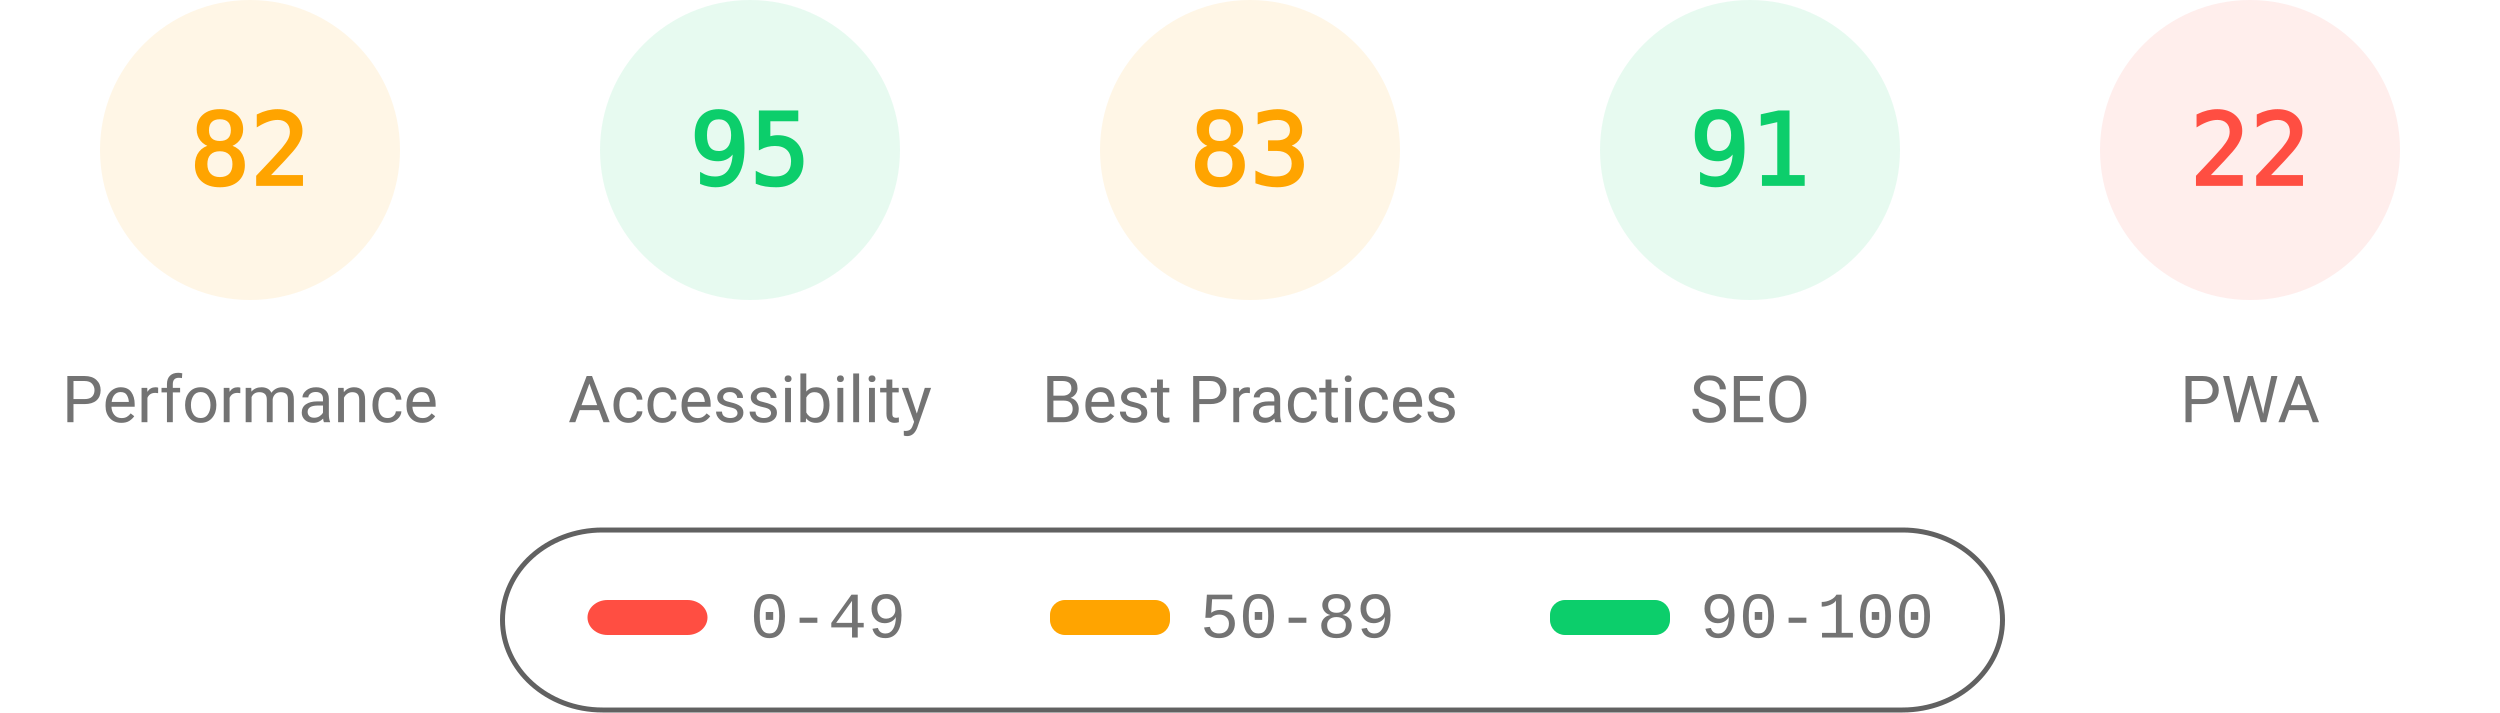
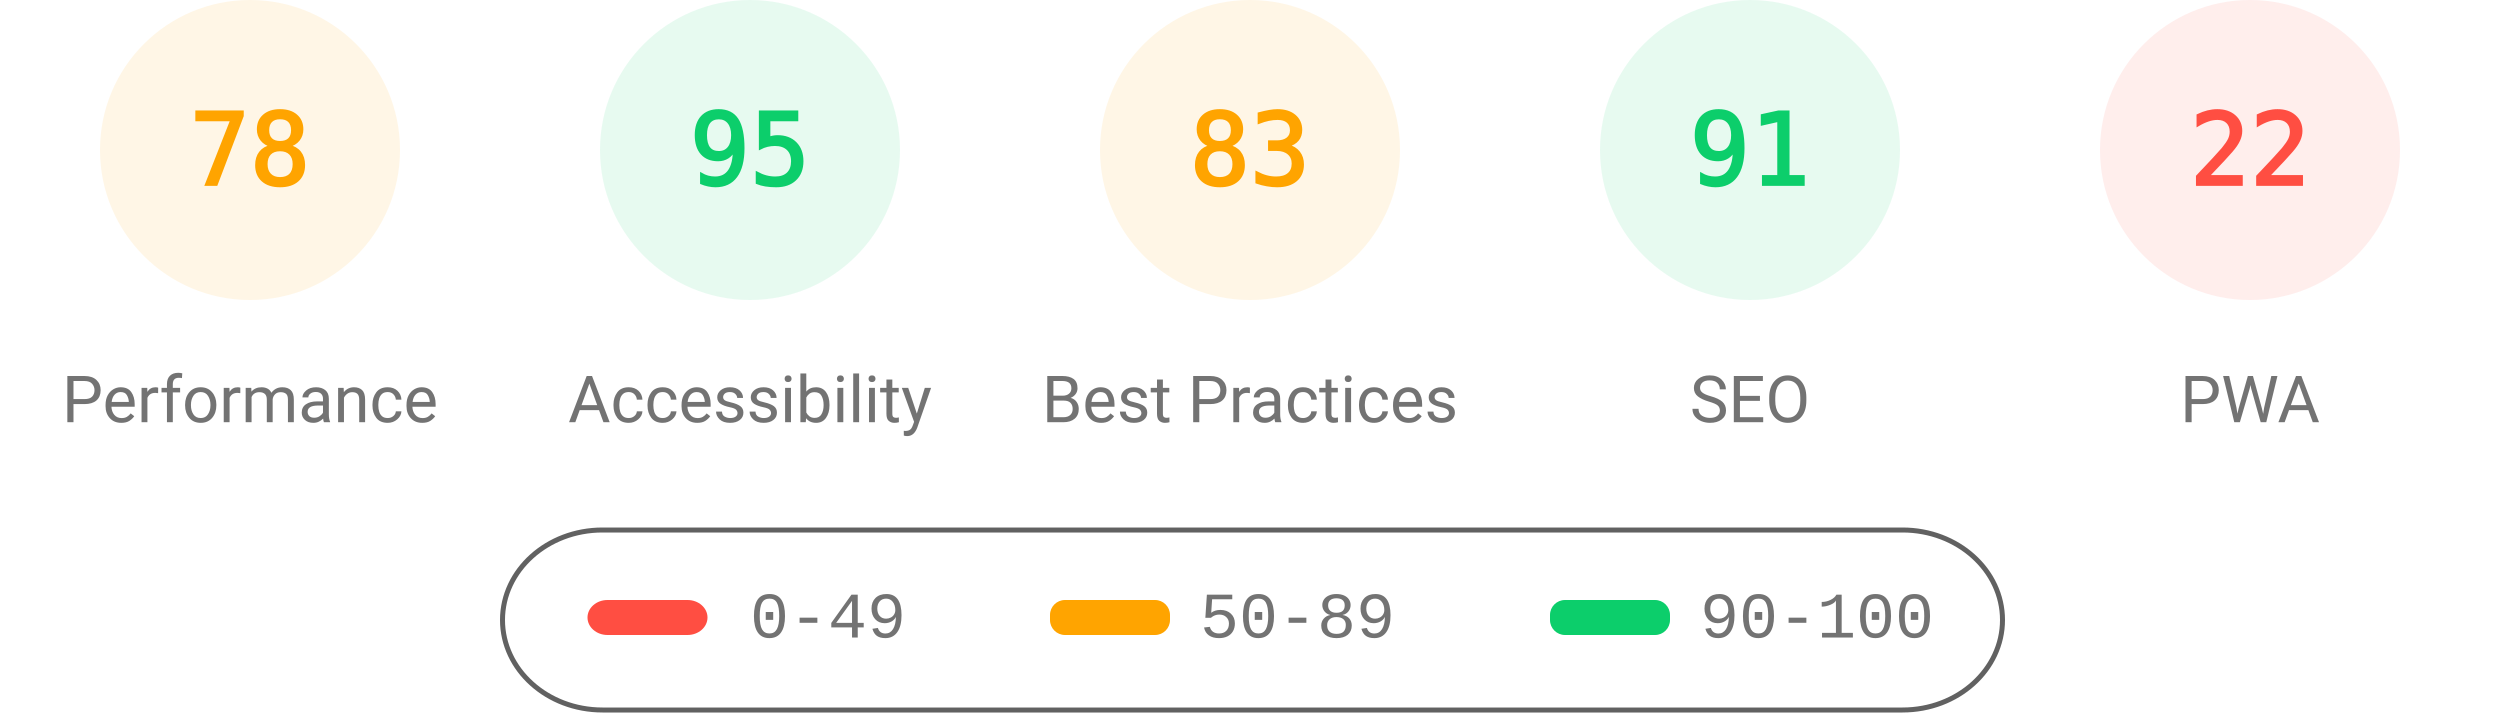
<svg xmlns="http://www.w3.org/2000/svg" fill="none" width="1000" height="285">
  <style>.gauge-base{opacity:.1}.gauge-arc{fill:none;animation-delay:250ms;stroke-linecap:round;transform:rotate(-90deg);transform-origin:100px 60px;animation:load-gauge 1s ease forwards}.guage-text{font-size:40px;font-family:monospace;text-align:center}.guage-red{color:#ff4e42;fill:#ff4e42;stroke:#ff4e42}.guage-orange{color:#ffa400;fill:#ffa400;stroke:#ffa400}.guage-green{color:#0cce6b;fill:#0cce6b;stroke:#0cce6b}.guage-undefined{color:#5c5c5c;fill:#5c5c5c;stroke:#5c5c5c}.guage-title{color:#737373;fill:#737373;stroke:none;font-size:26px;line-height:26px;font-family:Roboto,Halvetica,Arial,sans-serif}@keyframes load-gauge{from{stroke-dasharray:0 352.858}}</style>
  <svg class="guage-div guage-perf guage-orange" viewBox="0 0 200 200" width="200" height="200">
    <circle class="gauge-base" r="56" cx="100" cy="60" stroke-width="8" />
-     <circle class="gauge-arc guage-arc-1" r="56" cx="100" cy="60" stroke-width="8" style="stroke-dasharray:288.524,351.858" />
-     <text class="guage-text" x="100" y="60" alignment-baseline="central" dominant-baseline="central" text-anchor="middle">82</text>
+     <circle class="gauge-arc guage-arc-1" r="56" cx="100" cy="60" stroke-width="8" style="stroke-dasharray:274.449,351.858" />
+     <text class="guage-text" x="100" y="60" alignment-baseline="central" dominant-baseline="central" text-anchor="middle">78</text>
    <text class="guage-title" x="100" y="160" alignment-baseline="central" dominant-baseline="central" text-anchor="middle">Performance</text>
  </svg>
  <svg class="guage-div guage-acc guage-green" viewBox="0 0 200 200" width="200" height="200" x="200">
    <circle class="gauge-base" r="56" cx="100" cy="60" stroke-width="8" />
    <circle class="gauge-arc guage-arc-2" r="56" cx="100" cy="60" stroke-width="8" style="stroke-dasharray:334.265,351.858" />
    <text class="guage-text" x="100" y="60" alignment-baseline="central" dominant-baseline="central" text-anchor="middle">95</text>
    <text class="guage-title" x="100" y="160" alignment-baseline="central" dominant-baseline="central" text-anchor="middle">Accessibility</text>
  </svg>
  <svg class="guage-div guage-best guage-orange" viewBox="0 0 200 200" width="200" height="200" x="400">
    <circle class="gauge-base" r="56" cx="100" cy="60" stroke-width="8" />
    <circle class="gauge-arc guage-arc-3" r="56" cx="100" cy="60" stroke-width="8" style="stroke-dasharray:292.042,351.858" />
    <text class="guage-text" x="100" y="60" alignment-baseline="central" dominant-baseline="central" text-anchor="middle">83</text>
    <text class="guage-title" x="100" y="160" alignment-baseline="central" dominant-baseline="central" text-anchor="middle">Best Practices</text>
  </svg>
  <svg class="guage-div guage-seo guage-green" viewBox="0 0 200 200" width="200" height="200" x="600">
    <circle class="gauge-base" r="56" cx="100" cy="60" stroke-width="8" />
    <circle class="gauge-arc guage-arc-4" r="56" cx="100" cy="60" stroke-width="8" style="stroke-dasharray:320.191,351.858" />
    <text class="guage-text" x="100" y="60" alignment-baseline="central" dominant-baseline="central" text-anchor="middle">91</text>
    <text class="guage-title" x="100" y="160" alignment-baseline="central" dominant-baseline="central" text-anchor="middle">SEO</text>
  </svg>
  <svg class="guage-div guage-pwa guage-red" viewBox="0 0 200 200" width="200" height="200" x="800">
    <circle class="gauge-base" r="56" cx="100" cy="60" stroke-width="8" />
    <circle class="gauge-arc guage-arc-4" r="56" cx="100" cy="60" stroke-width="8" style="stroke-dasharray:77.409,351.858" />
    <text class="guage-text" x="100" y="60" alignment-baseline="central" dominant-baseline="central" text-anchor="middle">22</text>
    <text class="guage-title" x="100" y="160" alignment-baseline="central" dominant-baseline="central" text-anchor="middle">PWA</text>
  </svg>
  <svg width="604" height="76" x="200" y="210">
    <path fill="none" id="canvas_background" d="M-1-1h604v80H-1z" />
    <rect fill-opacity="0" stroke="#616161" stroke-width="2" rx="40" id="svg_2" height="72" width="600" y="2" x="1" fill="#000" />
    <rect stroke="#000" rx="8" id="svg_3" height="14" width="48" y="30" x="35" stroke-opacity="null" stroke-width="0" fill="#ff4e42" />
    <rect stroke="#000" rx="6" id="svg_4" height="14" width="48" y="30" x="220" stroke-opacity="null" stroke-width="0" fill="#ffa400" />
    <rect stroke="#000" rx="6" id="svg_5" height="14" width="48" y="30" x="420" stroke-opacity="null" stroke-width="0" fill="#0cce6b" />
    <text xml:space="preserve" text-anchor="start" font-family="'Courier New', Courier, monospace" font-size="26" id="svg_6" y="45" x="100" stroke-opacity="null" stroke-width="0" stroke="#000" fill="#737373">0-49</text>
    <text xml:space="preserve" text-anchor="start" font-family="'Courier New', Courier, monospace" font-size="26" id="svg_7" y="45" x="280" stroke-opacity="null" stroke-width="0" stroke="#000" fill="#737373">50-89</text>
    <text xml:space="preserve" text-anchor="start" font-family="'Courier New', Courier, monospace" font-size="26" id="svg_8" y="45" x="480" stroke-opacity="null" stroke-width="0" stroke="#000" fill="#737373">90-100</text>
  </svg>
</svg>
